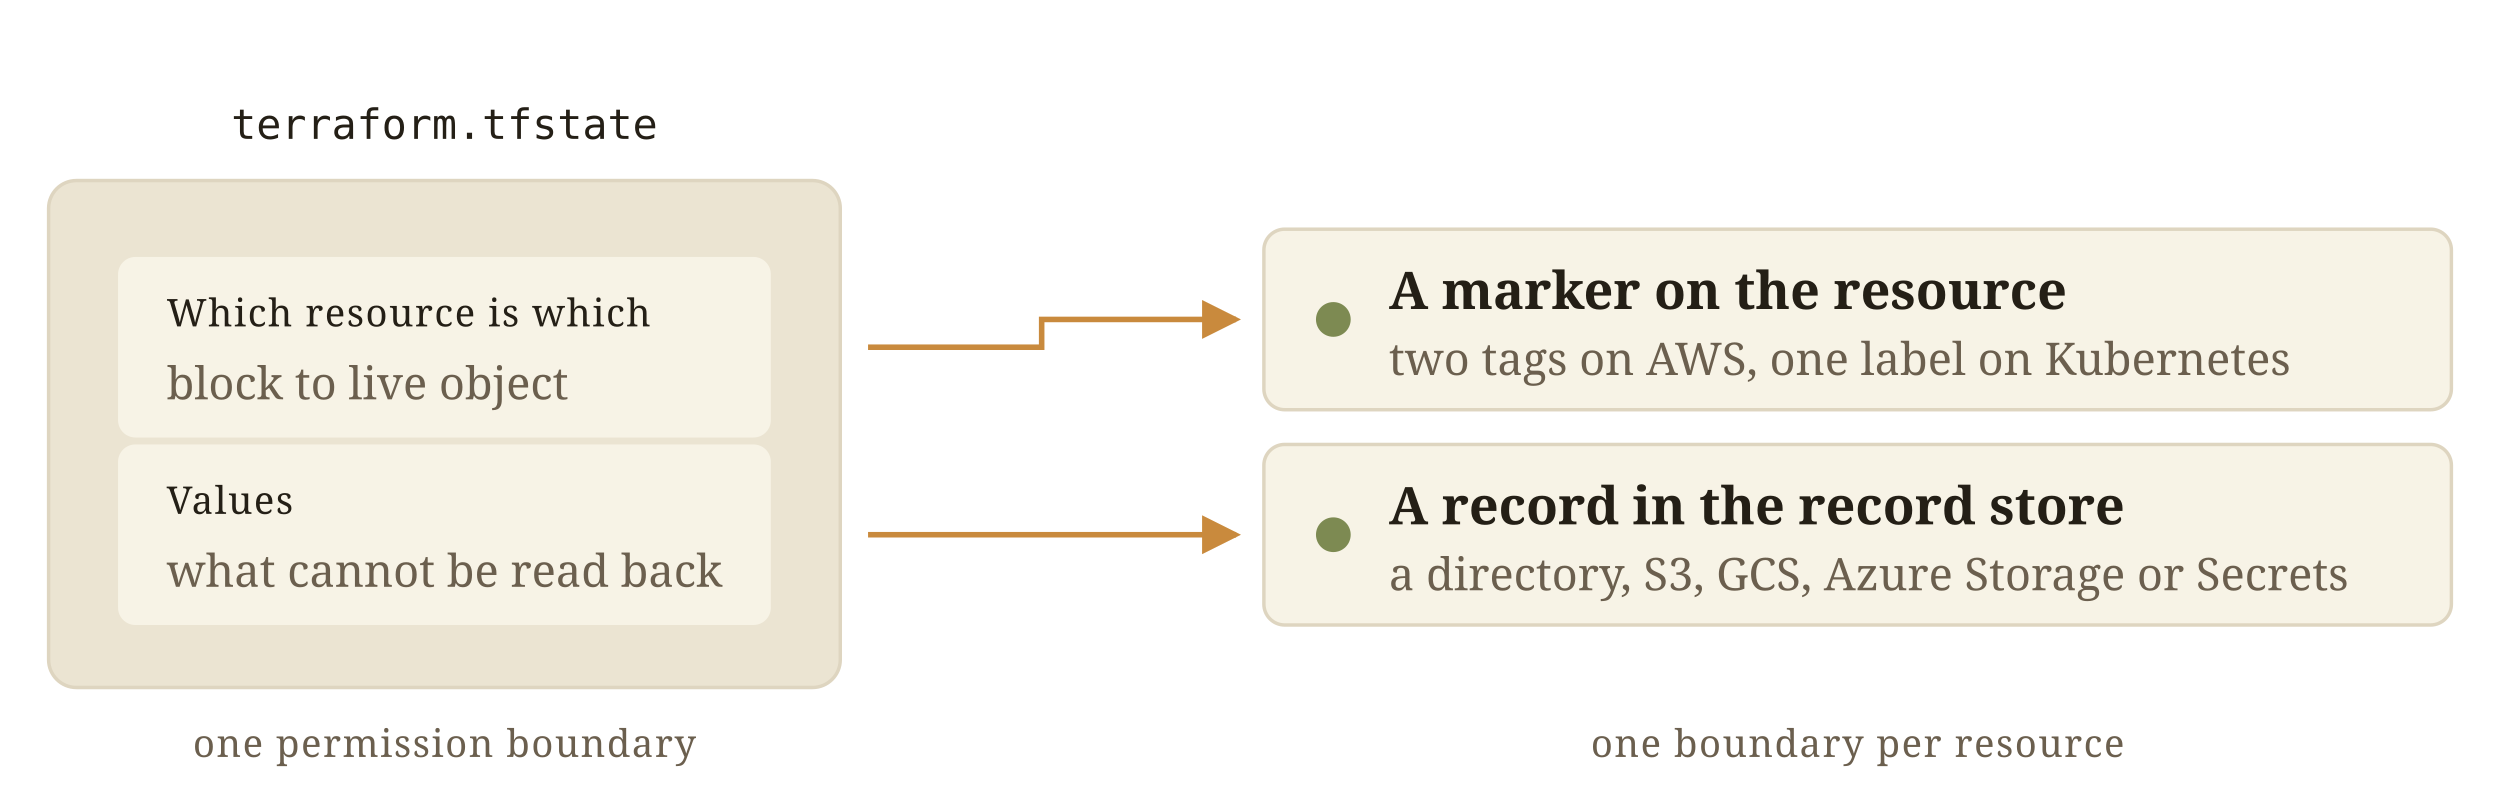
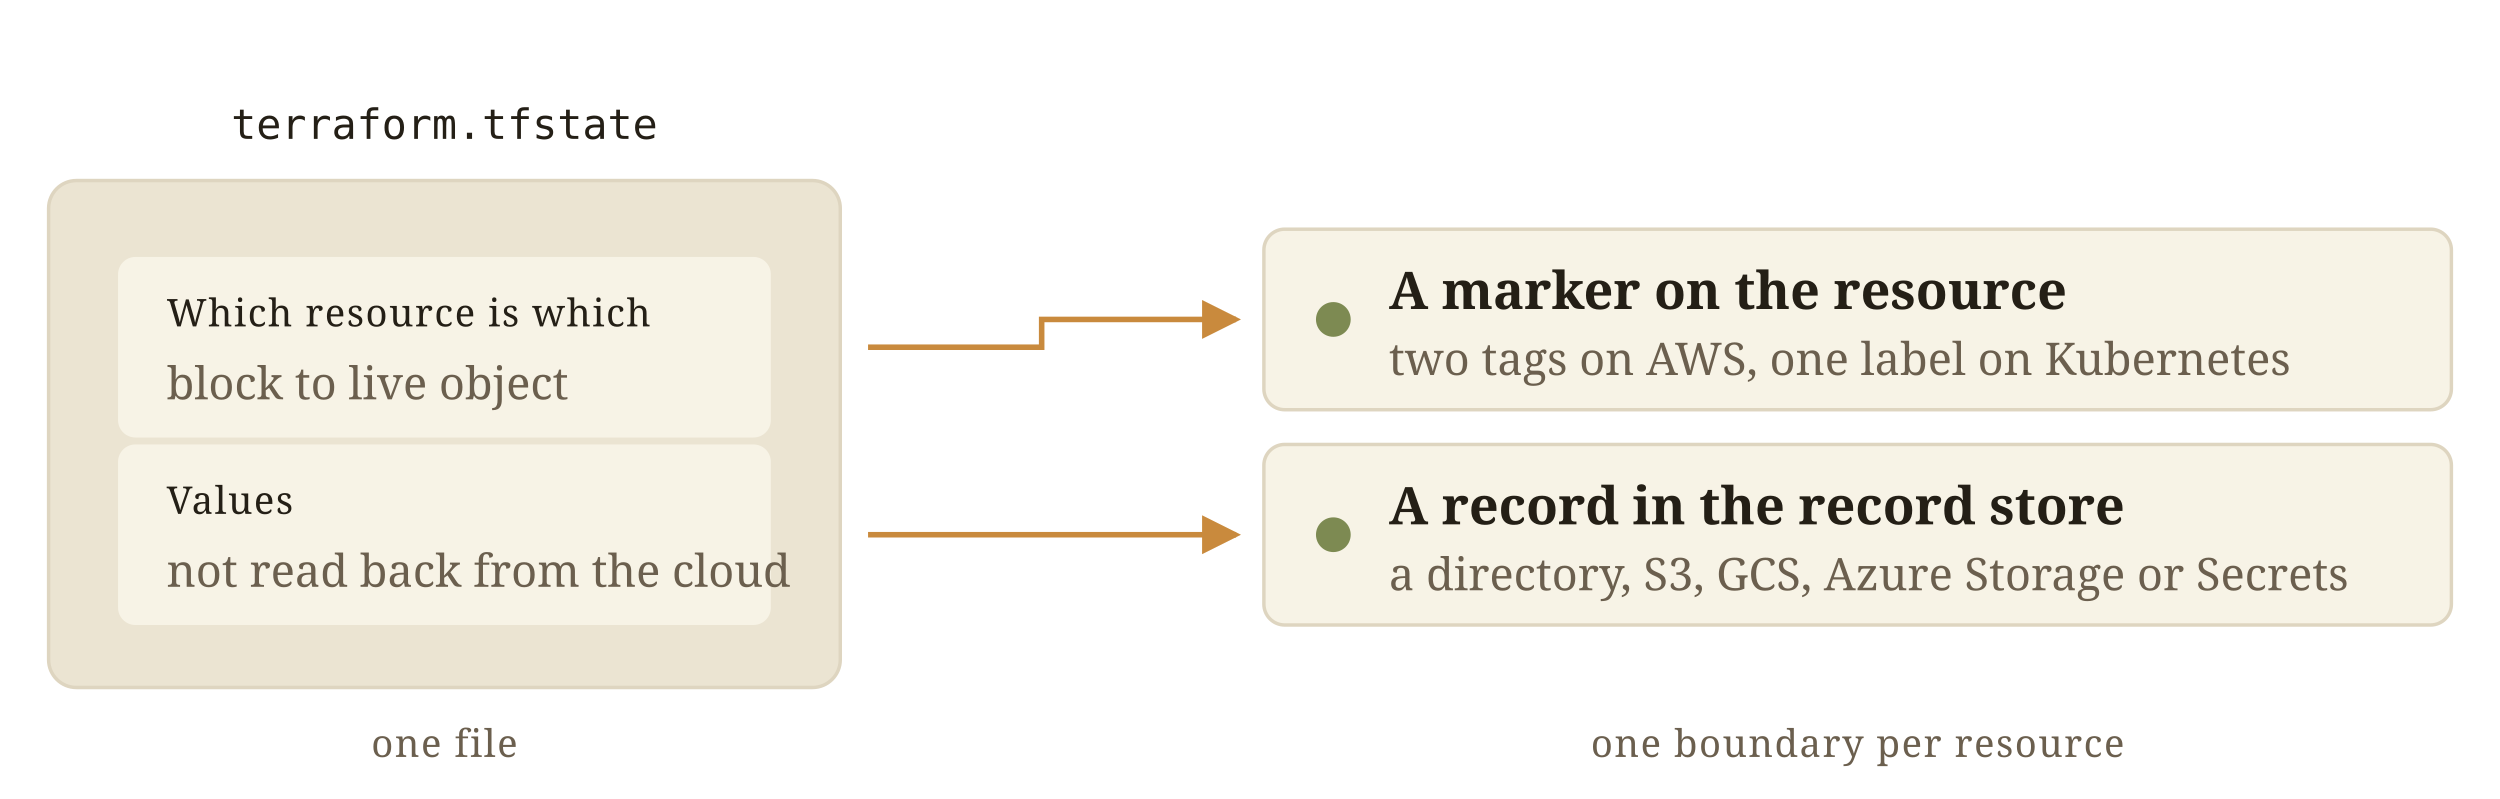
<svg xmlns="http://www.w3.org/2000/svg" viewBox="0 0 720 230" width="720" height="230" role="img" aria-labelledby="split-title split-desc">
  <style>
    .ink   { fill: #241f16; }
    .muted { fill: #6b5f4e; }
    .card  { fill: #f7f3e6; }
    .dim   { fill: #ebe4d2; }
    .rule  { stroke: #ded5c0; }
    .olive { fill: #7d8a52; }
    .brass { stroke: #c98a3d; }
    text   { font-family: Georgia, "Iowan Old Style", serif; }
    .h     { font-size: 15px; font-weight: 700; }
    .l     { font-size: 13px; }
    .s     { font-size: 11px; letter-spacing: 0.04em; text-transform: uppercase; }
    .mono  { font-family: ui-monospace, SFMono-Regular, Menlo, monospace; font-size: 12px; }
  </style>
  <rect x="14" y="52" width="228" height="146" rx="8" class="dim" />
  <rect x="14" y="52" width="228" height="146" rx="8" fill="none" class="rule" />
  <text x="128" y="40" class="mono ink" text-anchor="middle">terraform.tfstate</text>
  <rect x="34" y="74" width="188" height="52" rx="5" class="card" />
  <text x="48" y="94" class="s ink">Which resource is which</text>
  <text x="48" y="115" class="l muted">block to live object</text>
  <rect x="34" y="128" width="188" height="52" rx="5" class="card" />
  <text x="48" y="148" class="s ink">Values</text>
-   <text x="48" y="169" class="l muted">what cannot be read back</text>
-   <text x="128" y="218" class="s muted" text-anchor="middle">one permission boundary</text>
+   <text x="48" y="169" class="l muted">not read back from the cloud</text>
+   <text x="128" y="218" class="s muted" text-anchor="middle">one file</text>
  <g class="brass" stroke-width="1.6" fill="none">
    <path d="M 250 100 H 300 L 300 92 H 356" marker-end="url(#a)" />
    <path d="M 250 154 H 356" marker-end="url(#a)" />
  </g>
  <defs>
    <marker id="a" viewBox="0 0 8 8" refX="7" refY="4" markerWidth="7" markerHeight="7" orient="auto-start-reverse">
      <path d="M 0 0 L 8 4 L 0 8 z" fill="#c98a3d" />
    </marker>
  </defs>
  <g>
    <rect x="364" y="66" width="342" height="52" rx="6" class="card" />
    <rect x="364" y="66" width="342" height="52" rx="6" fill="none" class="rule" />
    <circle cx="384" cy="92" r="5" class="olive" />
    <text x="400" y="89" class="h ink">A marker on the resource</text>
    <text x="400" y="108" class="l muted">two tags on AWS, one label on Kubernetes</text>
  </g>
  <g>
    <rect x="364" y="128" width="342" height="52" rx="6" class="card" />
    <rect x="364" y="128" width="342" height="52" rx="6" fill="none" class="rule" />
    <circle cx="384" cy="154" r="5" class="olive" />
    <text x="400" y="151" class="h ink">A record in the record store</text>
    <text x="400" y="170" class="l muted">a directory, S3, GCS, Azure Storage or Secrets</text>
  </g>
  <text x="535" y="218" class="s muted" text-anchor="middle">one boundary per resource</text>
</svg>
